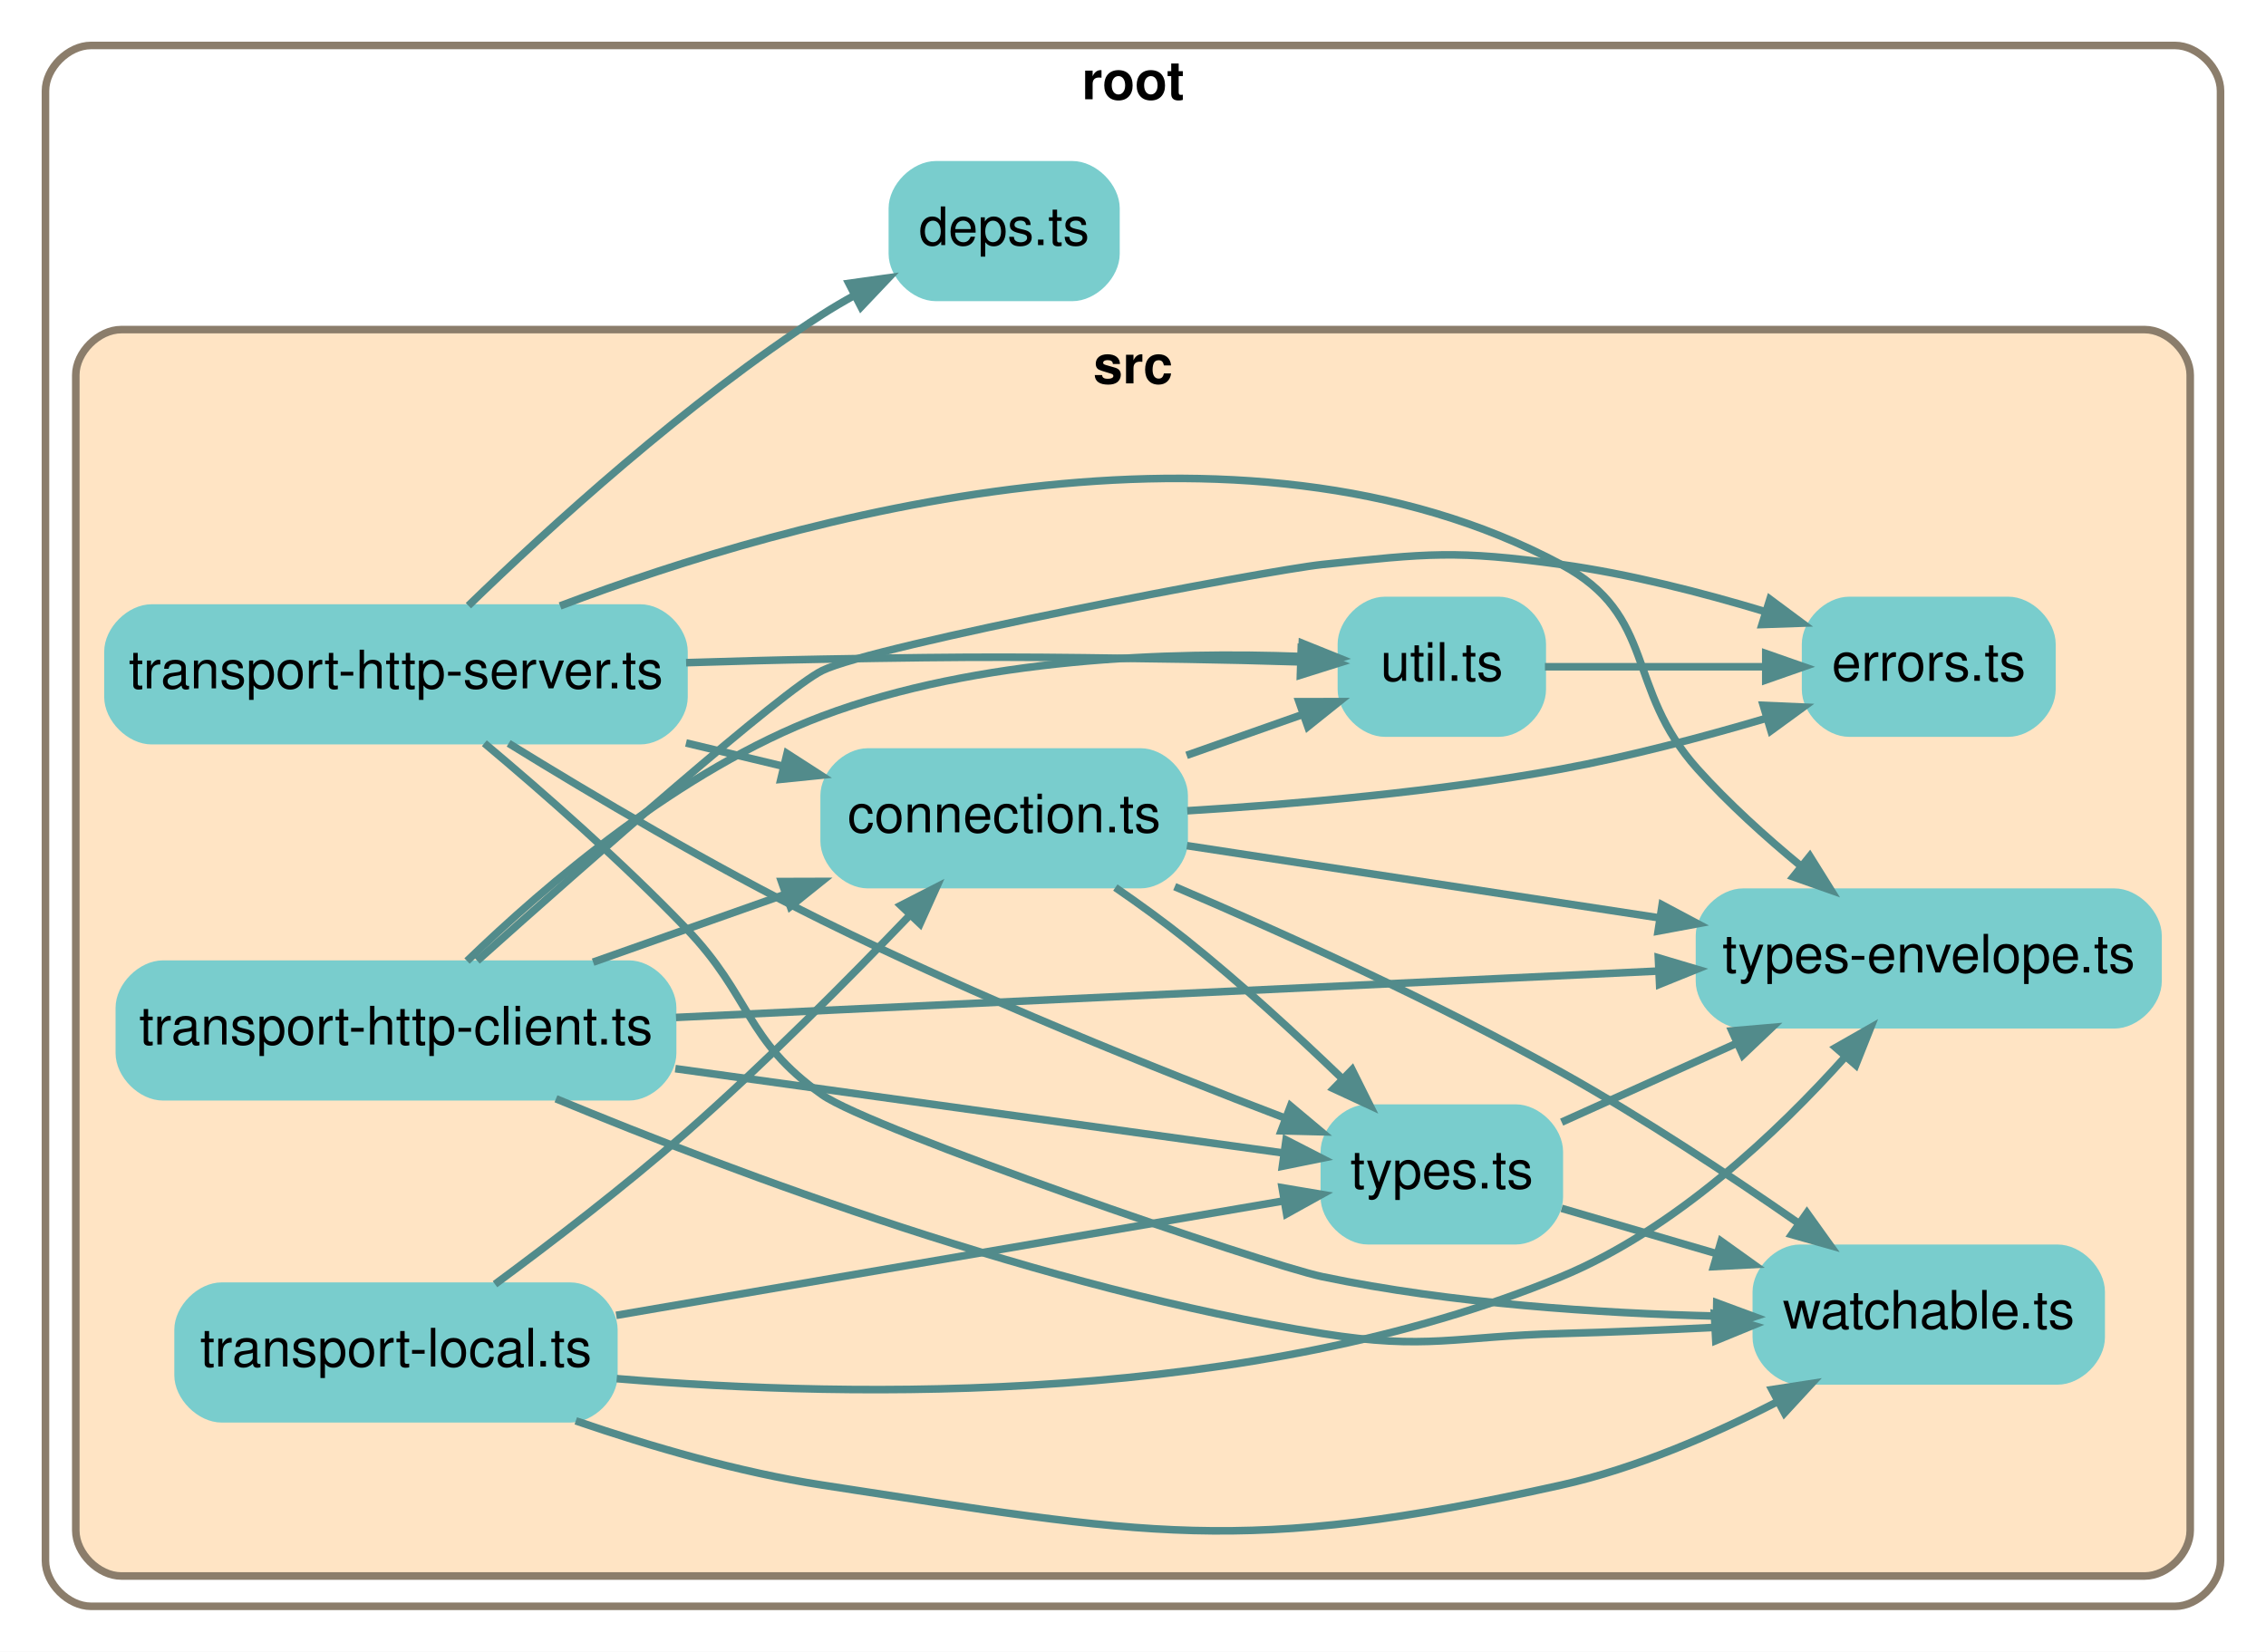
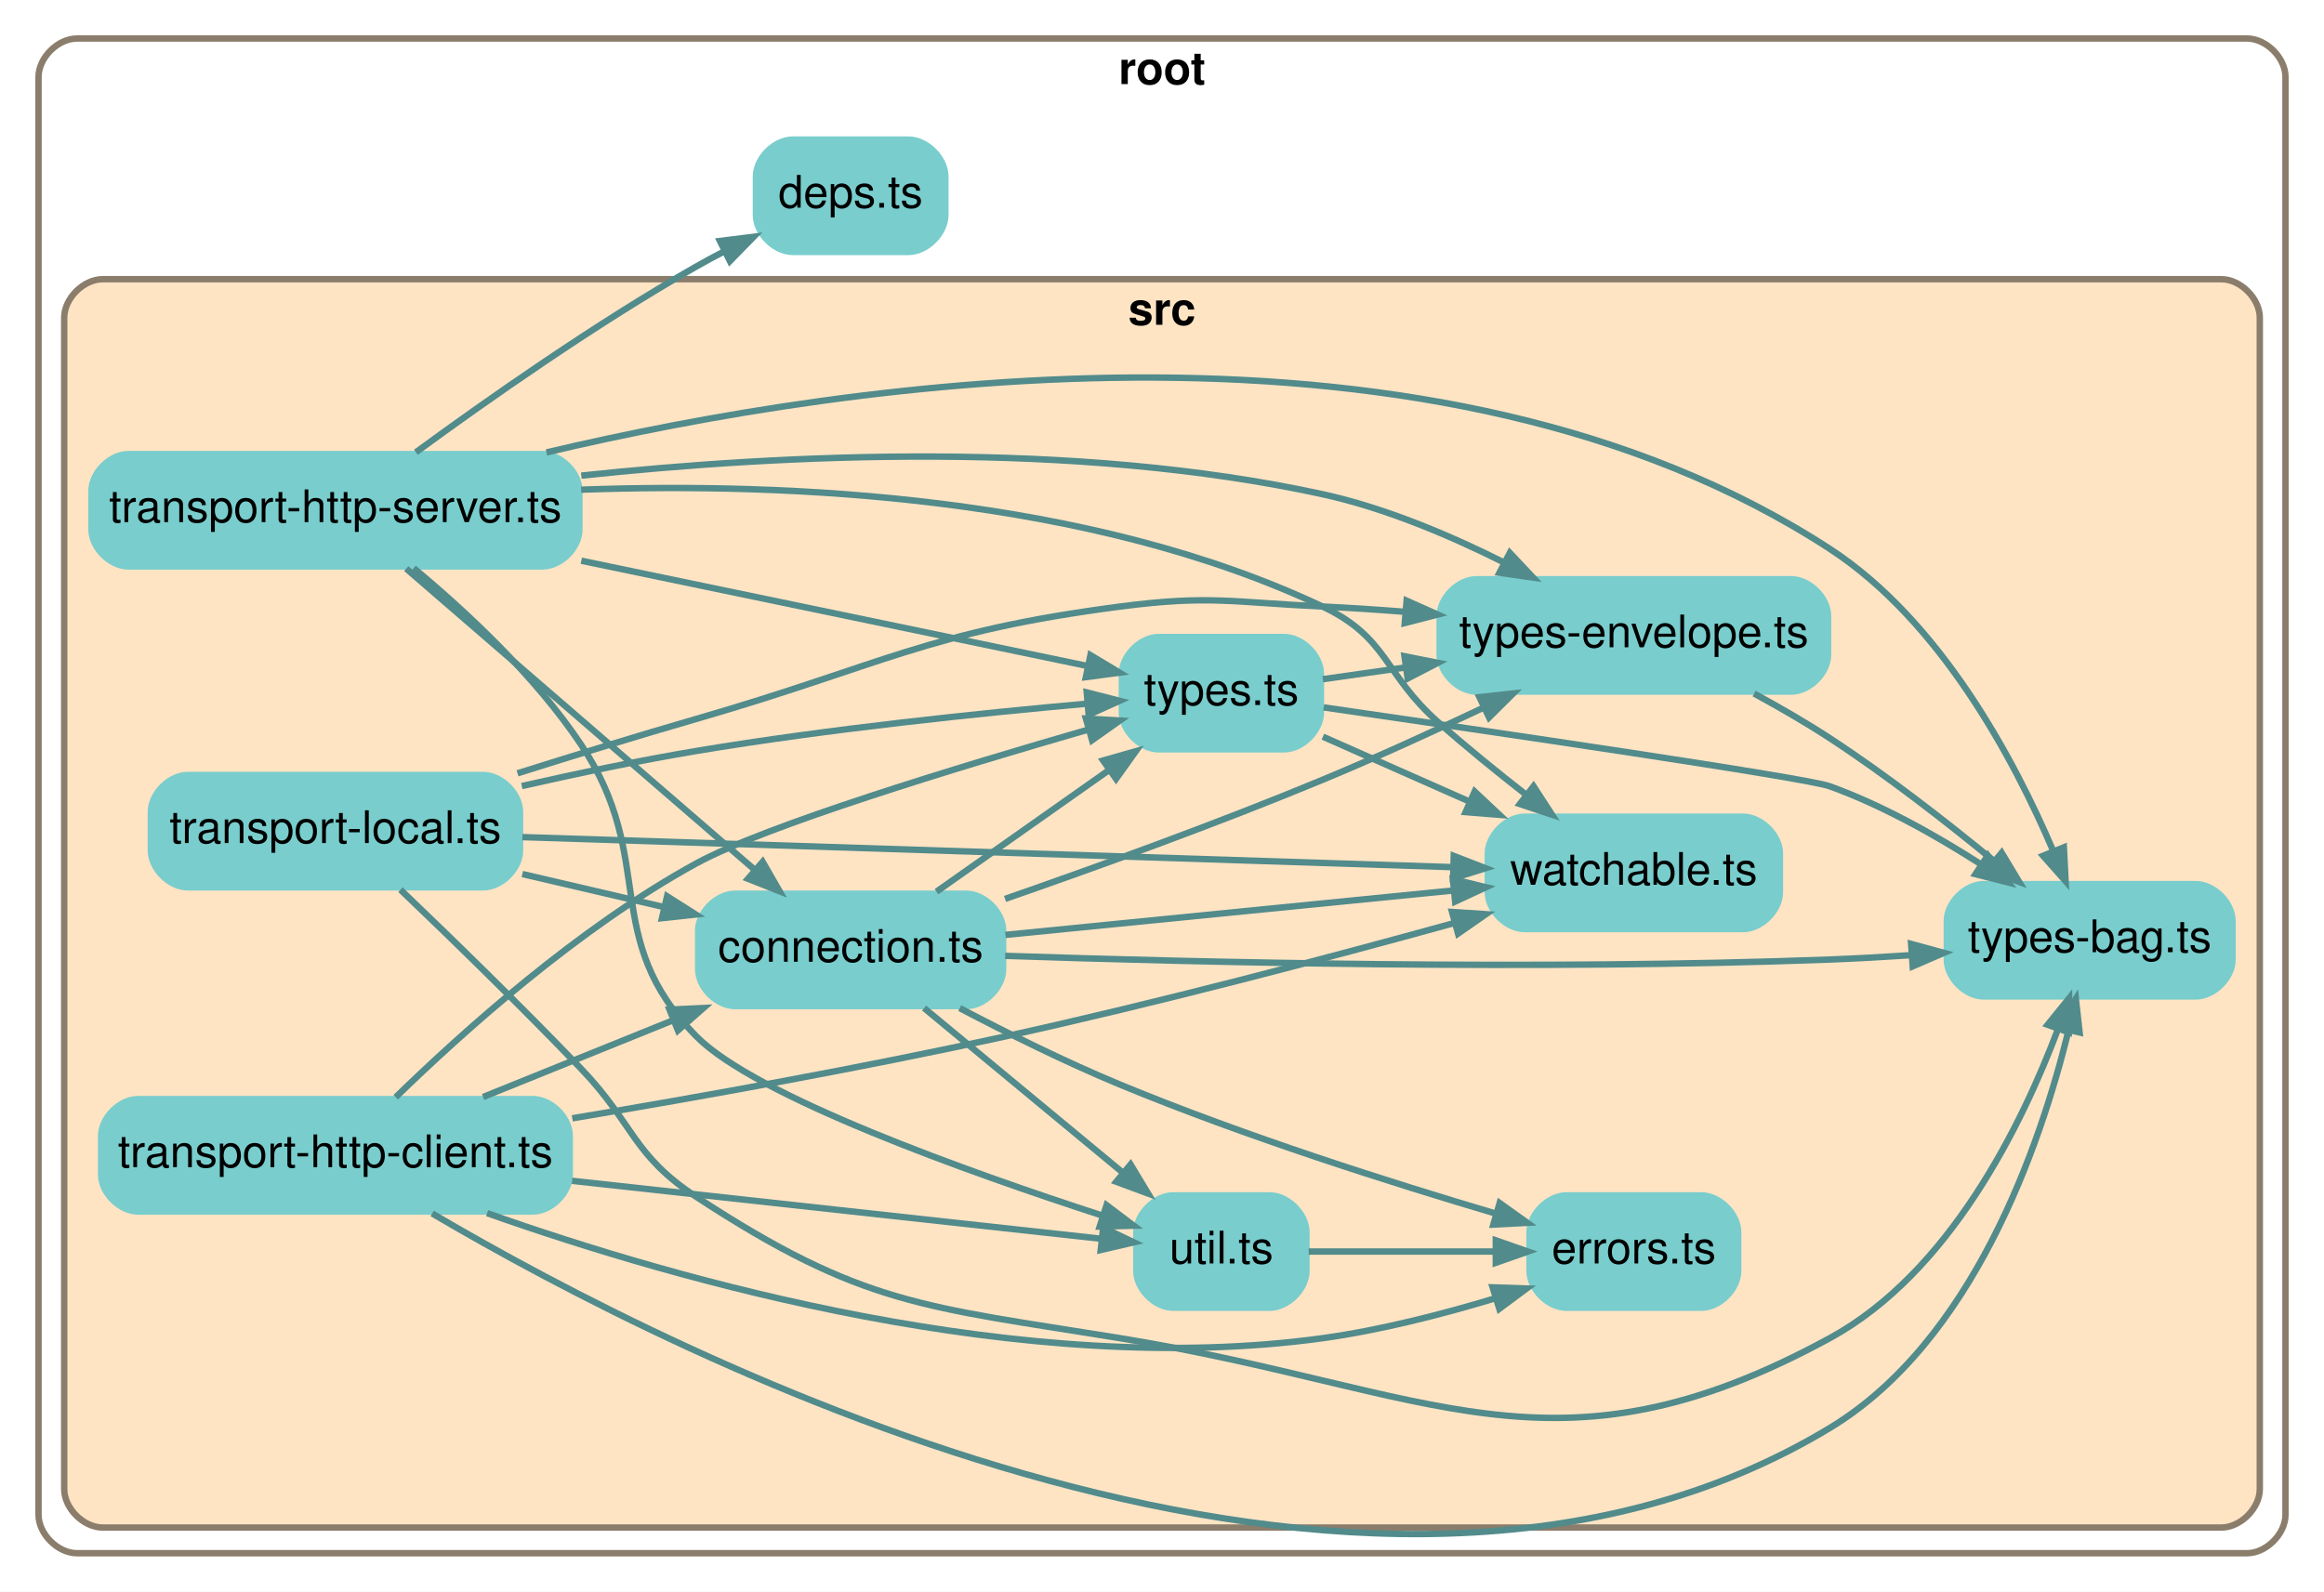
- <svg xmlns="http://www.w3.org/2000/svg" width="598pt" height="436pt" viewBox="0.00 0.00 598.00 436.00">
-   <g id="graph0" class="graph" transform="scale(1 1) rotate(0) translate(4 432)">
-     <polygon fill="white" stroke="transparent" points="-4,4 -4,-432 594,-432 594,4 -4,4" />
+ <svg xmlns="http://www.w3.org/2000/svg" width="724pt" height="496pt" viewBox="0.00 0.00 724.00 496.00">
+   <g id="graph0" class="graph" transform="scale(1 1) rotate(0) translate(4 492)">
+     <polygon fill="white" stroke="transparent" points="-4,4 -4,-492 720,-492 720,4 -4,4" />
    <g id="clust1" class="cluster">
-       <path fill="none" stroke="#8b7d6b" stroke-width="2" d="M20,-8C20,-8 570,-8 570,-8 576,-8 582,-14 582,-20 582,-20 582,-408 582,-408 582,-414 576,-420 570,-420 570,-420 20,-420 20,-420 14,-420 8,-414 8,-408 8,-408 8,-20 8,-20 8,-14 14,-8 20,-8" />
-       <text text-anchor="start" x="281.5" y="-405.8" font-family="Helvetica,sans-Serif" font-weight="bold" font-size="14.00">root</text>
+       <path fill="none" stroke="#8b7d6b" stroke-width="2" d="M20,-8C20,-8 696,-8 696,-8 702,-8 708,-14 708,-20 708,-20 708,-468 708,-468 708,-474 702,-480 696,-480 696,-480 20,-480 20,-480 14,-480 8,-474 8,-468 8,-468 8,-20 8,-20 8,-14 14,-8 20,-8" />
+       <text text-anchor="start" x="344.5" y="-465.8" font-family="Helvetica,sans-Serif" font-weight="bold" font-size="14.00">root</text>
    </g>
    <g id="clust2" class="cluster">
-       <path fill="bisque" stroke="#8b7d6b" stroke-width="2" d="M28,-16C28,-16 562,-16 562,-16 568,-16 574,-22 574,-28 574,-28 574,-333 574,-333 574,-339 568,-345 562,-345 562,-345 28,-345 28,-345 22,-345 16,-339 16,-333 16,-333 16,-28 16,-28 16,-22 22,-16 28,-16" />
-       <text text-anchor="start" x="284.5" y="-330.8" font-family="Helvetica,sans-Serif" font-weight="bold" font-size="14.00">src</text>
+       <path fill="bisque" stroke="#8b7d6b" stroke-width="2" d="M28,-16C28,-16 688,-16 688,-16 694,-16 700,-22 700,-28 700,-28 700,-393 700,-393 700,-399 694,-405 688,-405 688,-405 28,-405 28,-405 22,-405 16,-399 16,-393 16,-393 16,-28 16,-28 16,-22 22,-16 28,-16" />
+       <text text-anchor="start" x="347.5" y="-390.8" font-family="Helvetica,sans-Serif" font-weight="bold" font-size="14.00">src</text>
    </g>
    <g id="node1" class="node">
-       <path fill="#79cdcd" stroke="#79cdcd" d="M279,-389C279,-389 243,-389 243,-389 237,-389 231,-383 231,-377 231,-377 231,-365 231,-365 231,-359 237,-353 243,-353 243,-353 279,-353 279,-353 285,-353 291,-359 291,-365 291,-365 291,-377 291,-377 291,-383 285,-389 279,-389" />
-       <text text-anchor="middle" x="261" y="-367.3" font-family="Helvetica,sans-Serif" font-size="14.00">deps.ts</text>
+       <path fill="#79cdcd" stroke="#79cdcd" d="M279,-449C279,-449 243,-449 243,-449 237,-449 231,-443 231,-437 231,-437 231,-425 231,-425 231,-419 237,-413 243,-413 243,-413 279,-413 279,-413 285,-413 291,-419 291,-425 291,-425 291,-437 291,-437 291,-443 285,-449 279,-449" />
+       <text text-anchor="middle" x="261" y="-427.3" font-family="Helvetica,sans-Serif" font-size="14.00">deps.ts</text>
    </g>
    <g id="node2" class="node">
-       <path fill="#79cdcd" stroke="#79cdcd" d="M297,-234C297,-234 225,-234 225,-234 219,-234 213,-228 213,-222 213,-222 213,-210 213,-210 213,-204 219,-198 225,-198 225,-198 297,-198 297,-198 303,-198 309,-204 309,-210 309,-210 309,-222 309,-222 309,-228 303,-234 297,-234" />
-       <text text-anchor="middle" x="261" y="-212.3" font-family="Helvetica,sans-Serif" font-size="14.00">connection.ts</text>
+       <path fill="#79cdcd" stroke="#79cdcd" d="M297,-214C297,-214 225,-214 225,-214 219,-214 213,-208 213,-202 213,-202 213,-190 213,-190 213,-184 219,-178 225,-178 225,-178 297,-178 297,-178 303,-178 309,-184 309,-190 309,-190 309,-202 309,-202 309,-208 303,-214 297,-214" />
+       <text text-anchor="middle" x="261" y="-192.3" font-family="Helvetica,sans-Serif" font-size="14.00">connection.ts</text>
    </g>
    <g id="node3" class="node">
-       <path fill="#79cdcd" stroke="#79cdcd" d="M526,-274C526,-274 484,-274 484,-274 478,-274 472,-268 472,-262 472,-262 472,-250 472,-250 472,-244 478,-238 484,-238 484,-238 526,-238 526,-238 532,-238 538,-244 538,-250 538,-250 538,-262 538,-262 538,-268 532,-274 526,-274" />
-       <text text-anchor="middle" x="505" y="-252.3" font-family="Helvetica,sans-Serif" font-size="14.00">errors.ts</text>
+       <path fill="#79cdcd" stroke="#79cdcd" d="M526,-120C526,-120 484,-120 484,-120 478,-120 472,-114 472,-108 472,-108 472,-96 472,-96 472,-90 478,-84 484,-84 484,-84 526,-84 526,-84 532,-84 538,-90 538,-96 538,-96 538,-108 538,-108 538,-114 532,-120 526,-120" />
+       <text text-anchor="middle" x="505" y="-98.3" font-family="Helvetica,sans-Serif" font-size="14.00">errors.ts</text>
    </g>
    <g id="edge1" class="edge">
-       <path fill="none" stroke="#528b8b" stroke-width="2" d="M309.31,-217.99C338.03,-219.74 375.34,-223.01 408,-229 425.91,-232.29 445.31,-237.43 461.95,-242.35" />
-       <polygon fill="#528b8b" stroke="#528b8b" stroke-width="2" points="461.33,-245.82 471.91,-245.36 463.35,-239.12 461.33,-245.82" />
+       <path fill="none" stroke="#528b8b" stroke-width="2" d="M294.98,-177.86C309.99,-169.98 328.14,-160.98 345,-154 383.91,-137.9 429.76,-123.36 462.19,-113.77" />
+       <polygon fill="#528b8b" stroke="#528b8b" stroke-width="2" points="463.19,-117.13 471.81,-110.96 461.23,-110.41 463.19,-117.13" />
    </g>
    <g id="node7" class="node">
-       <path fill="#79cdcd" stroke="#79cdcd" d="M554,-197C554,-197 456,-197 456,-197 450,-197 444,-191 444,-185 444,-185 444,-173 444,-173 444,-167 450,-161 456,-161 456,-161 554,-161 554,-161 560,-161 566,-167 566,-173 566,-173 566,-185 566,-185 566,-191 560,-197 554,-197" />
-       <text text-anchor="middle" x="505" y="-175.3" font-family="Helvetica,sans-Serif" font-size="14.00">types-envelope.ts</text>
+       <path fill="#79cdcd" stroke="#79cdcd" d="M680,-217C680,-217 614,-217 614,-217 608,-217 602,-211 602,-205 602,-205 602,-193 602,-193 602,-187 608,-181 614,-181 614,-181 680,-181 680,-181 686,-181 692,-187 692,-193 692,-193 692,-205 692,-205 692,-211 686,-217 680,-217" />
+       <text text-anchor="middle" x="647" y="-195.3" font-family="Helvetica,sans-Serif" font-size="14.00">types-bag.ts</text>
    </g>
    <g id="edge3" class="edge">
-       <path fill="none" stroke="#528b8b" stroke-width="2" d="M309.23,-208.78C344.74,-203.35 393.95,-195.83 434.02,-189.7" />
-       <polygon fill="#528b8b" stroke="#528b8b" stroke-width="2" points="434.64,-193.15 444,-188.17 433.58,-186.23 434.64,-193.15" />
+       <path fill="none" stroke="#528b8b" stroke-width="2" d="M309.15,-194.15C368.93,-192.13 475.15,-189.6 566,-193 574.21,-193.31 582.89,-193.79 591.38,-194.36" />
+       <polygon fill="#528b8b" stroke="#528b8b" stroke-width="2" points="591.38,-197.86 601.6,-195.08 591.87,-190.88 591.38,-197.86" />
    </g>
    <g id="node8" class="node">
-       <path fill="#79cdcd" stroke="#79cdcd" d="M396,-140C396,-140 357,-140 357,-140 351,-140 345,-134 345,-128 345,-128 345,-116 345,-116 345,-110 351,-104 357,-104 357,-104 396,-104 396,-104 402,-104 408,-110 408,-116 408,-116 408,-128 408,-128 408,-134 402,-140 396,-140" />
-       <text text-anchor="middle" x="376.5" y="-118.3" font-family="Helvetica,sans-Serif" font-size="14.00">types.ts</text>
+       <path fill="#79cdcd" stroke="#79cdcd" d="M554,-312C554,-312 456,-312 456,-312 450,-312 444,-306 444,-300 444,-300 444,-288 444,-288 444,-282 450,-276 456,-276 456,-276 554,-276 554,-276 560,-276 566,-282 566,-288 566,-288 566,-300 566,-300 566,-306 560,-312 554,-312" />
+       <text text-anchor="middle" x="505" y="-290.3" font-family="Helvetica,sans-Serif" font-size="14.00">types-envelope.ts</text>
+     </g>
+     <g id="edge4" class="edge">
+       <path fill="none" stroke="#528b8b" stroke-width="2" d="M309.1,-211.89C337.91,-221.9 375.37,-235.46 408,-249 424.63,-255.9 442.56,-264.09 458.38,-271.59" />
+       <polygon fill="#528b8b" stroke="#528b8b" stroke-width="2" points="456.89,-274.76 467.42,-275.91 459.9,-268.44 456.89,-274.76" />
+     </g>
+     <g id="node9" class="node">
+       <path fill="#79cdcd" stroke="#79cdcd" d="M396,-294C396,-294 357,-294 357,-294 351,-294 345,-288 345,-282 345,-282 345,-270 345,-270 345,-264 351,-258 357,-258 357,-258 396,-258 396,-258 402,-258 408,-264 408,-270 408,-270 408,-282 408,-282 408,-288 402,-294 396,-294" />
+       <text text-anchor="middle" x="376.5" y="-272.3" font-family="Helvetica,sans-Serif" font-size="14.00">types.ts</text>
    </g>
    <g id="edge2" class="edge">
-       <path fill="none" stroke="#528b8b" stroke-width="2" d="M290.34,-197.73C296.62,-193.41 303.14,-188.68 309,-184 323.16,-172.69 338,-159.04 350.06,-147.44" />
-       <polygon fill="#528b8b" stroke="#528b8b" stroke-width="2" points="352.82,-149.64 357.55,-140.16 347.94,-144.62 352.82,-149.64" />
+       <path fill="none" stroke="#528b8b" stroke-width="2" d="M287.75,-214.15C303.57,-225.3 324.02,-239.72 341.2,-251.83" />
+       <polygon fill="#528b8b" stroke="#528b8b" stroke-width="2" points="339.66,-255.02 349.85,-257.92 343.69,-249.3 339.66,-255.02" />
    </g>
-     <g id="node9" class="node">
-       <path fill="#79cdcd" stroke="#79cdcd" d="M391.5,-274C391.5,-274 361.5,-274 361.5,-274 355.5,-274 349.5,-268 349.5,-262 349.5,-262 349.5,-250 349.5,-250 349.5,-244 355.5,-238 361.5,-238 361.5,-238 391.5,-238 391.5,-238 397.5,-238 403.5,-244 403.5,-250 403.5,-250 403.5,-262 403.5,-262 403.5,-268 397.5,-274 391.5,-274" />
-       <text text-anchor="middle" x="376.5" y="-252.3" font-family="Helvetica,sans-Serif" font-size="14.00">util.ts</text>
+     <g id="node10" class="node">
+       <path fill="#79cdcd" stroke="#79cdcd" d="M391.5,-120C391.5,-120 361.5,-120 361.5,-120 355.5,-120 349.5,-114 349.5,-108 349.5,-108 349.5,-96 349.5,-96 349.5,-90 355.5,-84 361.5,-84 361.5,-84 391.5,-84 391.5,-84 397.5,-84 403.5,-90 403.5,-96 403.5,-96 403.5,-108 403.5,-108 403.5,-114 397.5,-120 391.5,-120" />
+       <text text-anchor="middle" x="376.5" y="-98.3" font-family="Helvetica,sans-Serif" font-size="14.00">util.ts</text>
+     </g>
+     <g id="edge6" class="edge">
+       <path fill="none" stroke="#528b8b" stroke-width="2" d="M283.88,-177.88C301.47,-163.31 326.35,-142.71 345.74,-126.64" />
+       <polygon fill="#528b8b" stroke="#528b8b" stroke-width="2" points="348.21,-129.14 353.68,-120.07 343.75,-123.75 348.21,-129.14" />
+     </g>
+     <g id="node11" class="node">
+       <path fill="#79cdcd" stroke="#79cdcd" d="M539,-238C539,-238 471,-238 471,-238 465,-238 459,-232 459,-226 459,-226 459,-214 459,-214 459,-208 465,-202 471,-202 471,-202 539,-202 539,-202 545,-202 551,-208 551,-214 551,-214 551,-226 551,-226 551,-232 545,-238 539,-238" />
+       <text text-anchor="middle" x="505" y="-216.3" font-family="Helvetica,sans-Serif" font-size="14.00">watchable.ts</text>
    </g>
    <g id="edge5" class="edge">
-       <path fill="none" stroke="#528b8b" stroke-width="2" d="M309.15,-232.62C319.36,-236.22 330.01,-239.97 339.7,-243.38" />
-       <polygon fill="#528b8b" stroke="#528b8b" stroke-width="2" points="338.81,-246.78 349.4,-246.8 341.14,-240.18 338.81,-246.78" />
-     </g>
-     <g id="node10" class="node">
-       <path fill="#79cdcd" stroke="#79cdcd" d="M539,-103C539,-103 471,-103 471,-103 465,-103 459,-97 459,-91 459,-91 459,-79 459,-79 459,-73 465,-67 471,-67 471,-67 539,-67 539,-67 545,-67 551,-73 551,-79 551,-79 551,-91 551,-91 551,-97 545,-103 539,-103" />
-       <text text-anchor="middle" x="505" y="-81.3" font-family="Helvetica,sans-Serif" font-size="14.00">watchable.ts</text>
-     </g>
-     <g id="edge4" class="edge">
-       <path fill="none" stroke="#528b8b" stroke-width="2" d="M306.01,-197.96C335.46,-185.37 374.76,-167.55 408,-149 429.49,-137 452.47,-121.77 470.56,-109.18" />
-       <polygon fill="#528b8b" stroke="#528b8b" stroke-width="2" points="472.85,-111.85 479.02,-103.24 468.82,-106.13 472.85,-111.85" />
+       <path fill="none" stroke="#528b8b" stroke-width="2" d="M309.23,-200.68C349.26,-204.65 406.71,-210.35 448.84,-214.53" />
+       <polygon fill="#528b8b" stroke="#528b8b" stroke-width="2" points="448.63,-218.03 458.93,-215.53 449.32,-211.06 448.63,-218.03" />
    </g>
    <g id="node4" class="node">
-       <path fill="#79cdcd" stroke="#79cdcd" d="M162,-178C162,-178 39,-178 39,-178 33,-178 27,-172 27,-166 27,-166 27,-154 27,-154 27,-148 33,-142 39,-142 39,-142 162,-142 162,-142 168,-142 174,-148 174,-154 174,-154 174,-166 174,-166 174,-172 168,-178 162,-178" />
-       <text text-anchor="middle" x="100.5" y="-156.3" font-family="Helvetica,sans-Serif" font-size="14.00">transport-http-client.ts</text>
+       <path fill="#79cdcd" stroke="#79cdcd" d="M162,-150C162,-150 39,-150 39,-150 33,-150 27,-144 27,-138 27,-138 27,-126 27,-126 27,-120 33,-114 39,-114 39,-114 162,-114 162,-114 168,-114 174,-120 174,-126 174,-126 174,-138 174,-138 174,-144 168,-150 162,-150" />
+       <text text-anchor="middle" x="100.5" y="-128.3" font-family="Helvetica,sans-Serif" font-size="14.00">transport-http-client.ts</text>
+     </g>
+     <g id="edge12" class="edge">
+       <path fill="none" stroke="#528b8b" stroke-width="2" d="M146.5,-150.17C164.98,-157.63 186.54,-166.34 205.88,-174.15" />
+       <polygon fill="#528b8b" stroke="#528b8b" stroke-width="2" points="204.58,-177.4 215.17,-177.9 207.2,-170.91 204.58,-177.4" />
+     </g>
+     <g id="edge8" class="edge">
+       <path fill="none" stroke="#528b8b" stroke-width="2" d="M147.75,-113.97C207.57,-92.82 315.11,-62.19 408,-75 425.9,-77.47 445.15,-82.41 461.69,-87.4" />
+       <polygon fill="#528b8b" stroke="#528b8b" stroke-width="2" points="461,-90.85 471.59,-90.49 463.09,-84.17 461,-90.85" />
+     </g>
+     <g id="edge7" class="edge">
+       <path fill="none" stroke="#528b8b" stroke-width="2" d="M130.63,-113.88C207.72,-68.47 421.07,40.5 566,-47 610.61,-73.93 631.6,-134.92 640.42,-170.92" />
+       <polygon fill="#528b8b" stroke="#528b8b" stroke-width="2" points="637.04,-171.84 642.69,-180.8 643.86,-170.27 637.04,-171.84" />
+     </g>
+     <g id="edge9" class="edge">
+       <path fill="none" stroke="#528b8b" stroke-width="2" d="M119.28,-150.1C140.09,-170.37 176.38,-203 213,-223 234.23,-234.6 294.34,-252.92 335.19,-264.7" />
+       <polygon fill="#528b8b" stroke="#528b8b" stroke-width="2" points="334.29,-268.08 344.87,-267.47 336.22,-261.35 334.29,-268.08" />
    </g>
    <g id="edge11" class="edge">
-       <path fill="none" stroke="#528b8b" stroke-width="2" d="M152.52,-178.03C168.71,-183.75 186.71,-190.11 203.27,-195.96" />
-       <polygon fill="#528b8b" stroke="#528b8b" stroke-width="2" points="202.24,-199.31 212.84,-199.34 204.57,-192.71 202.24,-199.31" />
-     </g>
-     <g id="edge6" class="edge">
-       <path fill="none" stroke="#528b8b" stroke-width="2" d="M121.94,-178.38C151.21,-204.53 202.68,-249.92 213,-255 226.45,-261.62 330.09,-281.44 345,-283 372.85,-285.92 380.26,-286.83 408,-283 425.9,-280.53 445.15,-275.59 461.69,-270.6" />
-       <polygon fill="#528b8b" stroke="#528b8b" stroke-width="2" points="463.09,-273.83 471.59,-267.51 461,-267.15 463.09,-273.83" />
-     </g>
-     <g id="edge8" class="edge">
-       <path fill="none" stroke="#528b8b" stroke-width="2" d="M174.39,-163.44C247.91,-166.91 360.66,-172.23 433.37,-175.67" />
-       <polygon fill="#528b8b" stroke="#528b8b" stroke-width="2" points="433.64,-179.18 443.79,-176.16 433.97,-172.19 433.64,-179.18" />
-     </g>
-     <g id="edge7" class="edge">
-       <path fill="none" stroke="#528b8b" stroke-width="2" d="M174.21,-149.92C225.62,-142.79 292.65,-133.49 334.89,-127.63" />
-       <polygon fill="#528b8b" stroke="#528b8b" stroke-width="2" points="335.39,-131.1 344.81,-126.26 334.43,-124.16 335.39,-131.1" />
+       <path fill="none" stroke="#528b8b" stroke-width="2" d="M174.21,-124.04C227.41,-118.21 297.34,-110.56 339.22,-105.97" />
+       <polygon fill="#528b8b" stroke="#528b8b" stroke-width="2" points="339.67,-109.44 349.23,-104.88 338.91,-102.49 339.67,-109.44" />
    </g>
    <g id="edge10" class="edge">
-       <path fill="none" stroke="#528b8b" stroke-width="2" d="M119.25,-178.33C139.76,-198.18 175.51,-228.89 213,-243 254.23,-258.51 305.4,-259.97 339.18,-258.72" />
-       <polygon fill="#528b8b" stroke="#528b8b" stroke-width="2" points="339.67,-262.2 349.5,-258.24 339.34,-255.21 339.67,-262.2" />
-     </g>
-     <g id="edge9" class="edge">
-       <path fill="none" stroke="#528b8b" stroke-width="2" d="M142.72,-141.97C190.36,-122.21 271.62,-91.74 345,-80 372.65,-75.57 380.01,-79.27 408,-80 421.03,-80.34 435.05,-80.94 448.24,-81.6" />
-       <polygon fill="#528b8b" stroke="#528b8b" stroke-width="2" points="448.43,-85.12 458.6,-82.15 448.8,-78.13 448.43,-85.12" />
+       <path fill="none" stroke="#528b8b" stroke-width="2" d="M174.28,-143.52C214.21,-150.21 264.5,-159.23 309,-169 356.53,-179.44 409.97,-193.58 448.87,-204.33" />
+       <polygon fill="#528b8b" stroke="#528b8b" stroke-width="2" points="448.36,-207.82 458.93,-207.13 450.23,-201.08 448.36,-207.82" />
    </g>
    <g id="node5" class="node">
-       <path fill="#79cdcd" stroke="#79cdcd" d="M165,-272C165,-272 36,-272 36,-272 30,-272 24,-266 24,-260 24,-260 24,-248 24,-248 24,-242 30,-236 36,-236 36,-236 165,-236 165,-236 171,-236 177,-242 177,-248 177,-248 177,-260 177,-260 177,-266 171,-272 165,-272" />
-       <text text-anchor="middle" x="100.5" y="-250.3" font-family="Helvetica,sans-Serif" font-size="14.00">transport-http-server.ts</text>
+       <path fill="#79cdcd" stroke="#79cdcd" d="M165,-351C165,-351 36,-351 36,-351 30,-351 24,-345 24,-339 24,-339 24,-327 24,-327 24,-321 30,-315 36,-315 36,-315 165,-315 165,-315 171,-315 177,-321 177,-327 177,-327 177,-339 177,-339 177,-345 171,-351 165,-351" />
+       <text text-anchor="middle" x="100.5" y="-329.3" font-family="Helvetica,sans-Serif" font-size="14.00">transport-http-server.ts</text>
+     </g>
+     <g id="edge19" class="edge">
+       <path fill="none" stroke="#528b8b" stroke-width="2" d="M125.57,-351.07C147.67,-367.26 181.66,-391.14 213,-409 215.82,-410.61 218.77,-412.2 221.77,-413.74" />
+       <polygon fill="#528b8b" stroke="#528b8b" stroke-width="2" points="220.28,-416.91 230.8,-418.22 223.39,-410.64 220.28,-416.91" />
+     </g>
+     <g id="edge18" class="edge">
+       <path fill="none" stroke="#528b8b" stroke-width="2" d="M122.55,-314.81C150.38,-290.75 199.54,-248.26 230.91,-221.14" />
+       <polygon fill="#528b8b" stroke="#528b8b" stroke-width="2" points="233.59,-223.46 238.87,-214.27 229.01,-218.16 233.59,-223.46" />
+     </g>
+     <g id="edge13" class="edge">
+       <path fill="none" stroke="#528b8b" stroke-width="2" d="M166.23,-351.02C262.09,-373.65 443.61,-400.62 566,-321 600.57,-298.51 623.52,-255.29 635.66,-226.79" />
+       <polygon fill="#528b8b" stroke="#528b8b" stroke-width="2" points="638.96,-227.97 639.5,-217.39 632.48,-225.32 638.96,-227.97" />
+     </g>
+     <g id="edge15" class="edge">
+       <path fill="none" stroke="#528b8b" stroke-width="2" d="M177.09,-343.79C239.71,-350.46 330.66,-354.88 408,-338 427.5,-333.74 447.77,-325.15 464.63,-316.68" />
+       <polygon fill="#528b8b" stroke="#528b8b" stroke-width="2" points="466.36,-319.73 473.62,-312.02 463.13,-313.52 466.36,-319.73" />
+     </g>
+     <g id="edge14" class="edge">
+       <path fill="none" stroke="#528b8b" stroke-width="2" d="M177.1,-317.27C228.06,-306.67 293.32,-293.1 334.78,-284.47" />
+       <polygon fill="#528b8b" stroke="#528b8b" stroke-width="2" points="335.71,-287.85 344.79,-282.39 334.28,-281 335.71,-287.85" />
+     </g>
+     <g id="edge16" class="edge">
+       <path fill="none" stroke="#528b8b" stroke-width="2" d="M124.87,-314.98C141.26,-301.34 162.71,-281.37 177,-260 201.18,-223.85 182.47,-199.98 213,-169 231.3,-150.44 297.52,-126.82 339.57,-113.16" />
+       <polygon fill="#528b8b" stroke="#528b8b" stroke-width="2" points="340.73,-116.46 349.18,-110.07 338.59,-109.79 340.73,-116.46" />
    </g>
    <g id="edge17" class="edge">
-       <path fill="none" stroke="#528b8b" stroke-width="2" d="M119.61,-272.13C140.72,-292.59 177.28,-326.02 213,-349 215.73,-350.75 218.62,-352.45 221.57,-354.07" />
-       <polygon fill="#528b8b" stroke="#528b8b" stroke-width="2" points="220.02,-357.21 230.52,-358.68 223.23,-350.99 220.02,-357.21" />
-     </g>
-     <g id="edge16" class="edge">
-       <path fill="none" stroke="#528b8b" stroke-width="2" d="M177.04,-235.89C185.65,-233.82 194.33,-231.74 202.65,-229.75" />
-       <polygon fill="#528b8b" stroke="#528b8b" stroke-width="2" points="203.7,-233.1 212.61,-227.36 202.07,-226.29 203.7,-233.1" />
-     </g>
-     <g id="edge13" class="edge">
-       <path fill="none" stroke="#528b8b" stroke-width="2" d="M143.81,-272.06C205.78,-295.53 323.06,-328.46 408,-283 433.43,-269.39 424.72,-250.46 444,-229 452.13,-219.95 461.93,-211.1 471.23,-203.43" />
-       <polygon fill="#528b8b" stroke="#528b8b" stroke-width="2" points="473.62,-206 479.23,-197.01 469.24,-200.54 473.62,-206" />
-     </g>
-     <g id="edge12" class="edge">
-       <path fill="none" stroke="#528b8b" stroke-width="2" d="M130.24,-235.78C152.42,-222.09 184.08,-203.31 213,-189 253.7,-168.86 301.99,-149.5 335.3,-136.81" />
-       <polygon fill="#528b8b" stroke="#528b8b" stroke-width="2" points="336.58,-140.07 344.7,-133.26 334.11,-133.52 336.58,-140.07" />
-     </g>
-     <g id="edge14" class="edge">
-       <path fill="none" stroke="#528b8b" stroke-width="2" d="M177.06,-257.08C189.08,-257.46 201.38,-257.79 213,-258 255.66,-258.76 266.34,-258.64 309,-258 318.75,-257.85 329.31,-257.59 339.08,-257.29" />
-       <polygon fill="#528b8b" stroke="#528b8b" stroke-width="2" points="339.4,-260.78 349.29,-256.97 339.18,-253.79 339.4,-260.78" />
-     </g>
-     <g id="edge15" class="edge">
-       <path fill="none" stroke="#528b8b" stroke-width="2" d="M123.82,-235.82C139.32,-222.81 160.12,-204.57 177,-187 194.5,-168.78 192.39,-157.62 213,-143 225.73,-133.97 329.72,-98.19 345,-95 379.06,-87.89 418.03,-85.35 448.87,-84.61" />
-       <polygon fill="#528b8b" stroke="#528b8b" stroke-width="2" points="449.06,-88.11 459,-84.43 448.93,-81.11 449.06,-88.11" />
+       <path fill="none" stroke="#528b8b" stroke-width="2" d="M177.05,-339.41C241.49,-341.73 335.01,-337.5 408,-303 428.46,-293.33 427.06,-282 444,-267 452.64,-259.34 462.37,-251.44 471.43,-244.36" />
+       <polygon fill="#528b8b" stroke="#528b8b" stroke-width="2" points="473.75,-246.99 479.52,-238.11 469.47,-241.45 473.75,-246.99" />
    </g>
    <g id="node6" class="node">
-       <path fill="#79cdcd" stroke="#79cdcd" d="M146.5,-93C146.5,-93 54.5,-93 54.5,-93 48.5,-93 42.5,-87 42.5,-81 42.5,-81 42.5,-69 42.5,-69 42.5,-63 48.5,-57 54.5,-57 54.5,-57 146.5,-57 146.5,-57 152.5,-57 158.5,-63 158.5,-69 158.5,-69 158.5,-81 158.5,-81 158.5,-87 152.5,-93 146.5,-93" />
-       <text text-anchor="middle" x="100.5" y="-71.3" font-family="Helvetica,sans-Serif" font-size="14.00">transport-local.ts</text>
+       <path fill="#79cdcd" stroke="#79cdcd" d="M146.5,-251C146.5,-251 54.5,-251 54.5,-251 48.5,-251 42.5,-245 42.5,-239 42.5,-239 42.5,-227 42.5,-227 42.5,-221 48.5,-215 54.5,-215 54.5,-215 146.5,-215 146.5,-215 152.5,-215 158.5,-221 158.5,-227 158.5,-227 158.5,-239 158.5,-239 158.5,-245 152.5,-251 146.5,-251" />
+       <text text-anchor="middle" x="100.5" y="-229.3" font-family="Helvetica,sans-Serif" font-size="14.00">transport-local.ts</text>
+     </g>
+     <g id="edge24" class="edge">
+       <path fill="none" stroke="#528b8b" stroke-width="2" d="M158.72,-219.64C173.13,-216.28 188.6,-212.67 202.99,-209.31" />
+       <polygon fill="#528b8b" stroke="#528b8b" stroke-width="2" points="203.82,-212.71 212.77,-207.03 202.23,-205.89 203.82,-212.71" />
+     </g>
+     <g id="edge20" class="edge">
+       <path fill="none" stroke="#528b8b" stroke-width="2" d="M120.75,-214.77C136.21,-199.99 158.33,-178.48 177,-159 193.55,-141.73 192.99,-132.1 213,-119 264.73,-85.12 283.96,-84.91 345,-75 441.95,-59.27 479.75,-28 566,-75 603.39,-95.37 625.95,-141.56 637.18,-171.46" />
+       <polygon fill="#528b8b" stroke="#528b8b" stroke-width="2" points="633.9,-172.67 640.56,-180.91 640.49,-170.31 633.9,-172.67" />
+     </g>
+     <g id="edge22" class="edge">
+       <path fill="none" stroke="#528b8b" stroke-width="2" d="M157.22,-251.03C174.99,-256.64 194.78,-262.73 213,-268 271.3,-284.87 284.82,-295.16 345,-303 372.77,-306.62 380.03,-304.31 408,-303 416.35,-302.61 425.1,-302.03 433.77,-301.35" />
+       <polygon fill="#528b8b" stroke="#528b8b" stroke-width="2" points="434.21,-304.82 443.89,-300.5 433.63,-297.85 434.21,-304.82" />
    </g>
    <g id="edge21" class="edge">
-       <path fill="none" stroke="#528b8b" stroke-width="2" d="M126.63,-93.02C141.63,-104.09 160.85,-118.83 177,-133 197.85,-151.3 220,-173.61 236.17,-190.49" />
-       <polygon fill="#528b8b" stroke="#528b8b" stroke-width="2" points="233.72,-193 243.15,-197.83 238.8,-188.17 233.72,-193" />
-     </g>
-     <g id="edge19" class="edge">
-       <path fill="none" stroke="#528b8b" stroke-width="2" d="M158.75,-68.09C222.24,-62.8 326.44,-61.28 408,-95 438.04,-107.42 465.19,-133.21 482.89,-152.96" />
-       <polygon fill="#528b8b" stroke="#528b8b" stroke-width="2" points="480.45,-155.48 489.65,-160.72 485.73,-150.88 480.45,-155.48" />
-     </g>
-     <g id="edge18" class="edge">
-       <path fill="none" stroke="#528b8b" stroke-width="2" d="M158.61,-84.8C211.24,-93.82 288.07,-107 334.75,-115.01" />
-       <polygon fill="#528b8b" stroke="#528b8b" stroke-width="2" points="334.36,-118.49 344.81,-116.73 335.54,-111.59 334.36,-118.49" />
-     </g>
-     <g id="edge20" class="edge">
-       <path fill="none" stroke="#528b8b" stroke-width="2" d="M147.95,-56.95C167.68,-50.19 191.14,-43.35 213,-40 298.67,-26.87 323.41,-21.16 408,-40 427.71,-44.39 448.15,-53.28 465.08,-62.01" />
-       <polygon fill="#528b8b" stroke="#528b8b" stroke-width="2" points="463.63,-65.2 474.1,-66.81 466.92,-59.02 463.63,-65.2" />
-     </g>
-     <g id="edge22" class="edge">
-       <path fill="none" stroke="#528b8b" stroke-width="2" d="M408.12,-135.8C421.93,-142.02 438.59,-149.53 454.12,-156.53" />
-       <polygon fill="#528b8b" stroke="#528b8b" stroke-width="2" points="453.06,-159.89 463.62,-160.8 455.94,-153.5 453.06,-159.89" />
+       <path fill="none" stroke="#528b8b" stroke-width="2" d="M158.56,-247.06C175.96,-251.01 195.19,-255.03 213,-258 254.18,-264.88 301.68,-269.79 334.65,-272.73" />
+       <polygon fill="#528b8b" stroke="#528b8b" stroke-width="2" points="334.55,-276.24 344.81,-273.62 335.15,-269.26 334.55,-276.24" />
    </g>
    <g id="edge23" class="edge">
-       <path fill="none" stroke="#528b8b" stroke-width="2" d="M408.12,-113.04C420.48,-109.43 435.13,-105.15 449.2,-101.03" />
-       <polygon fill="#528b8b" stroke="#528b8b" stroke-width="2" points="450.21,-104.38 458.82,-98.21 448.24,-97.66 450.21,-104.38" />
+       <path fill="none" stroke="#528b8b" stroke-width="2" d="M158.74,-231.15C235.85,-228.66 372.2,-224.26 448.44,-221.79" />
+       <polygon fill="#528b8b" stroke="#528b8b" stroke-width="2" points="448.9,-225.28 458.78,-221.46 448.68,-218.29 448.9,-225.28" />
    </g>
-     <g id="edge24" class="edge">
-       <path fill="none" stroke="#528b8b" stroke-width="2" d="M403.71,-256C420.52,-256 442.72,-256 461.95,-256" />
-       <polygon fill="#528b8b" stroke="#528b8b" stroke-width="2" points="461.99,-259.5 471.99,-256 461.99,-252.5 461.99,-259.5" />
+     <g id="edge25" class="edge">
+       <path fill="none" stroke="#528b8b" stroke-width="2" d="M542.45,-275.89C550.37,-271.59 558.59,-266.84 566,-262 583.73,-250.42 602.39,-235.88 617.22,-223.69" />
+       <polygon fill="#528b8b" stroke="#528b8b" stroke-width="2" points="619.59,-226.27 625.04,-217.19 615.11,-220.89 619.59,-226.27" />
+     </g>
+     <g id="edge27" class="edge">
+       <path fill="none" stroke="#528b8b" stroke-width="2" d="M408.37,-271.57C459.93,-264.12 558.66,-249.65 566,-247 582.37,-241.09 599.09,-231.68 612.99,-222.76" />
+       <polygon fill="#528b8b" stroke="#528b8b" stroke-width="2" points="615.27,-225.44 621.68,-217 611.41,-219.6 615.27,-225.44" />
+     </g>
+     <g id="edge26" class="edge">
+       <path fill="none" stroke="#528b8b" stroke-width="2" d="M408.12,-280.36C415.98,-281.48 424.77,-282.73 433.75,-284" />
+       <polygon fill="#528b8b" stroke="#528b8b" stroke-width="2" points="433.54,-287.51 443.93,-285.45 434.53,-280.58 433.54,-287.51" />
+     </g>
+     <g id="edge28" class="edge">
+       <path fill="none" stroke="#528b8b" stroke-width="2" d="M408.12,-262.44C421.81,-256.39 438.3,-249.09 453.72,-242.26" />
+       <polygon fill="#528b8b" stroke="#528b8b" stroke-width="2" points="455.41,-245.34 463.14,-238.09 452.58,-238.93 455.41,-245.34" />
+     </g>
+     <g id="edge29" class="edge">
+       <path fill="none" stroke="#528b8b" stroke-width="2" d="M403.71,-102C420.52,-102 442.72,-102 461.95,-102" />
+       <polygon fill="#528b8b" stroke="#528b8b" stroke-width="2" points="461.99,-105.5 471.99,-102 461.99,-98.5 461.99,-105.5" />
    </g>
  </g>
</svg>
